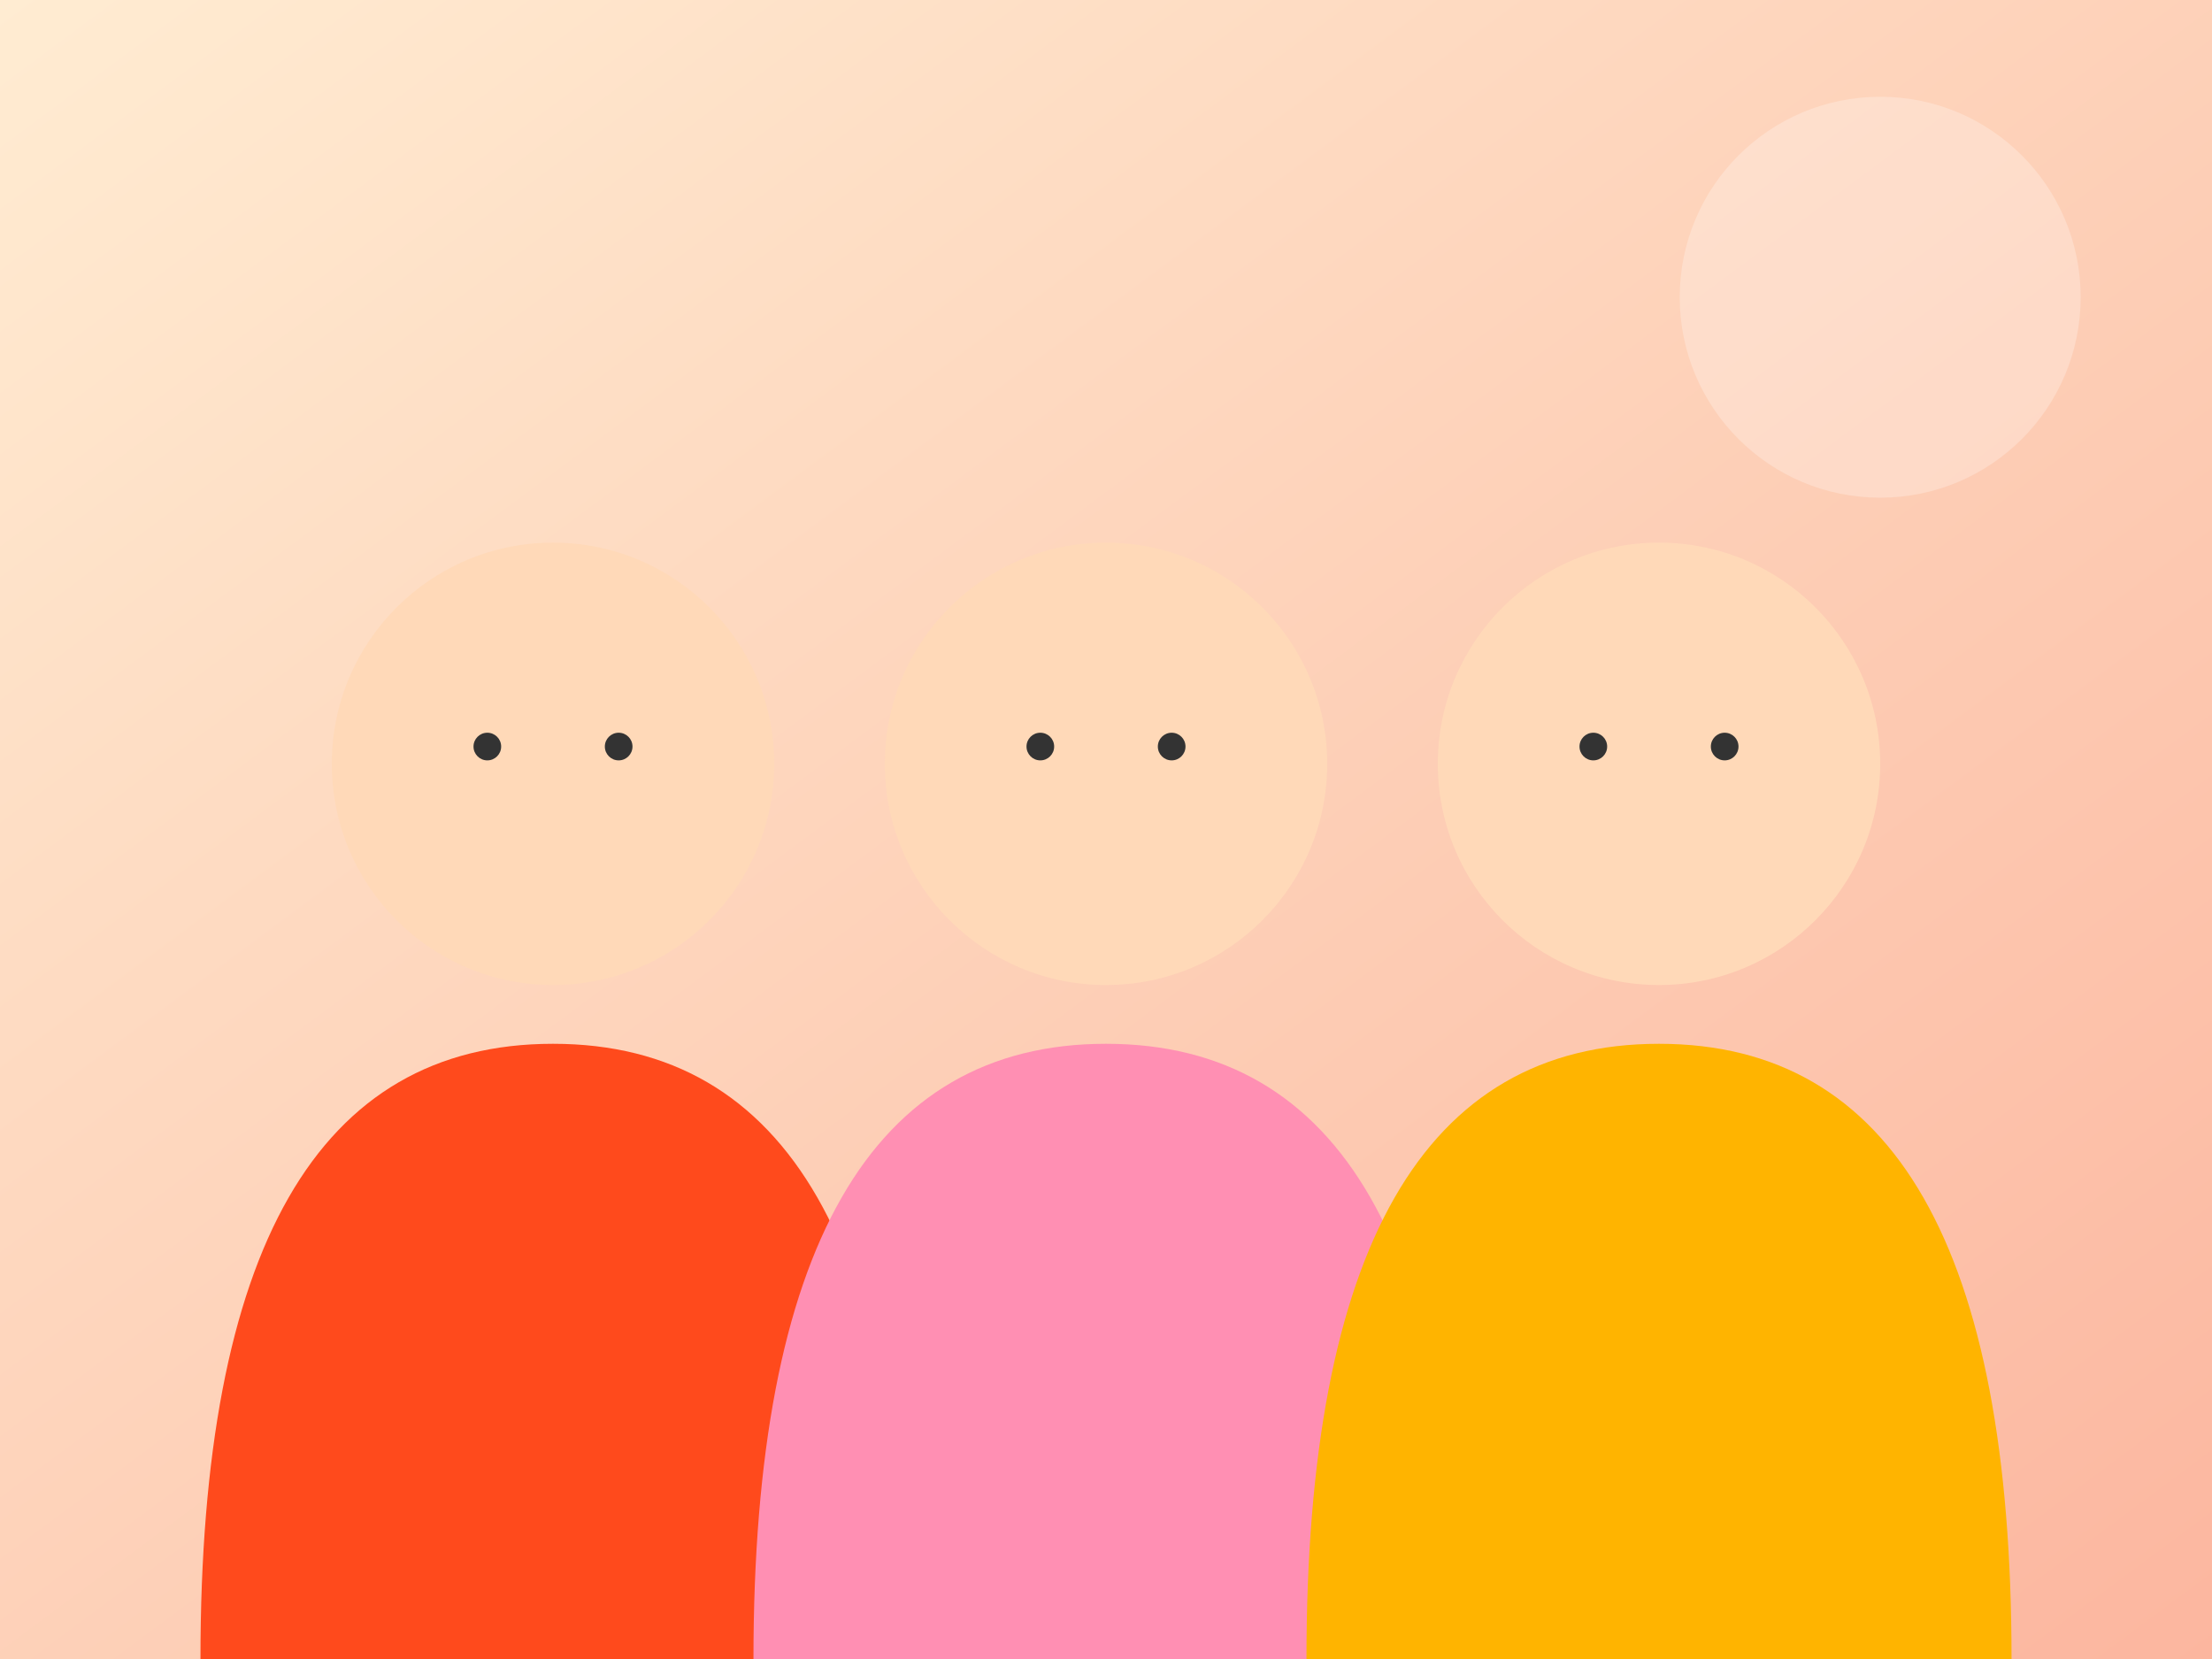
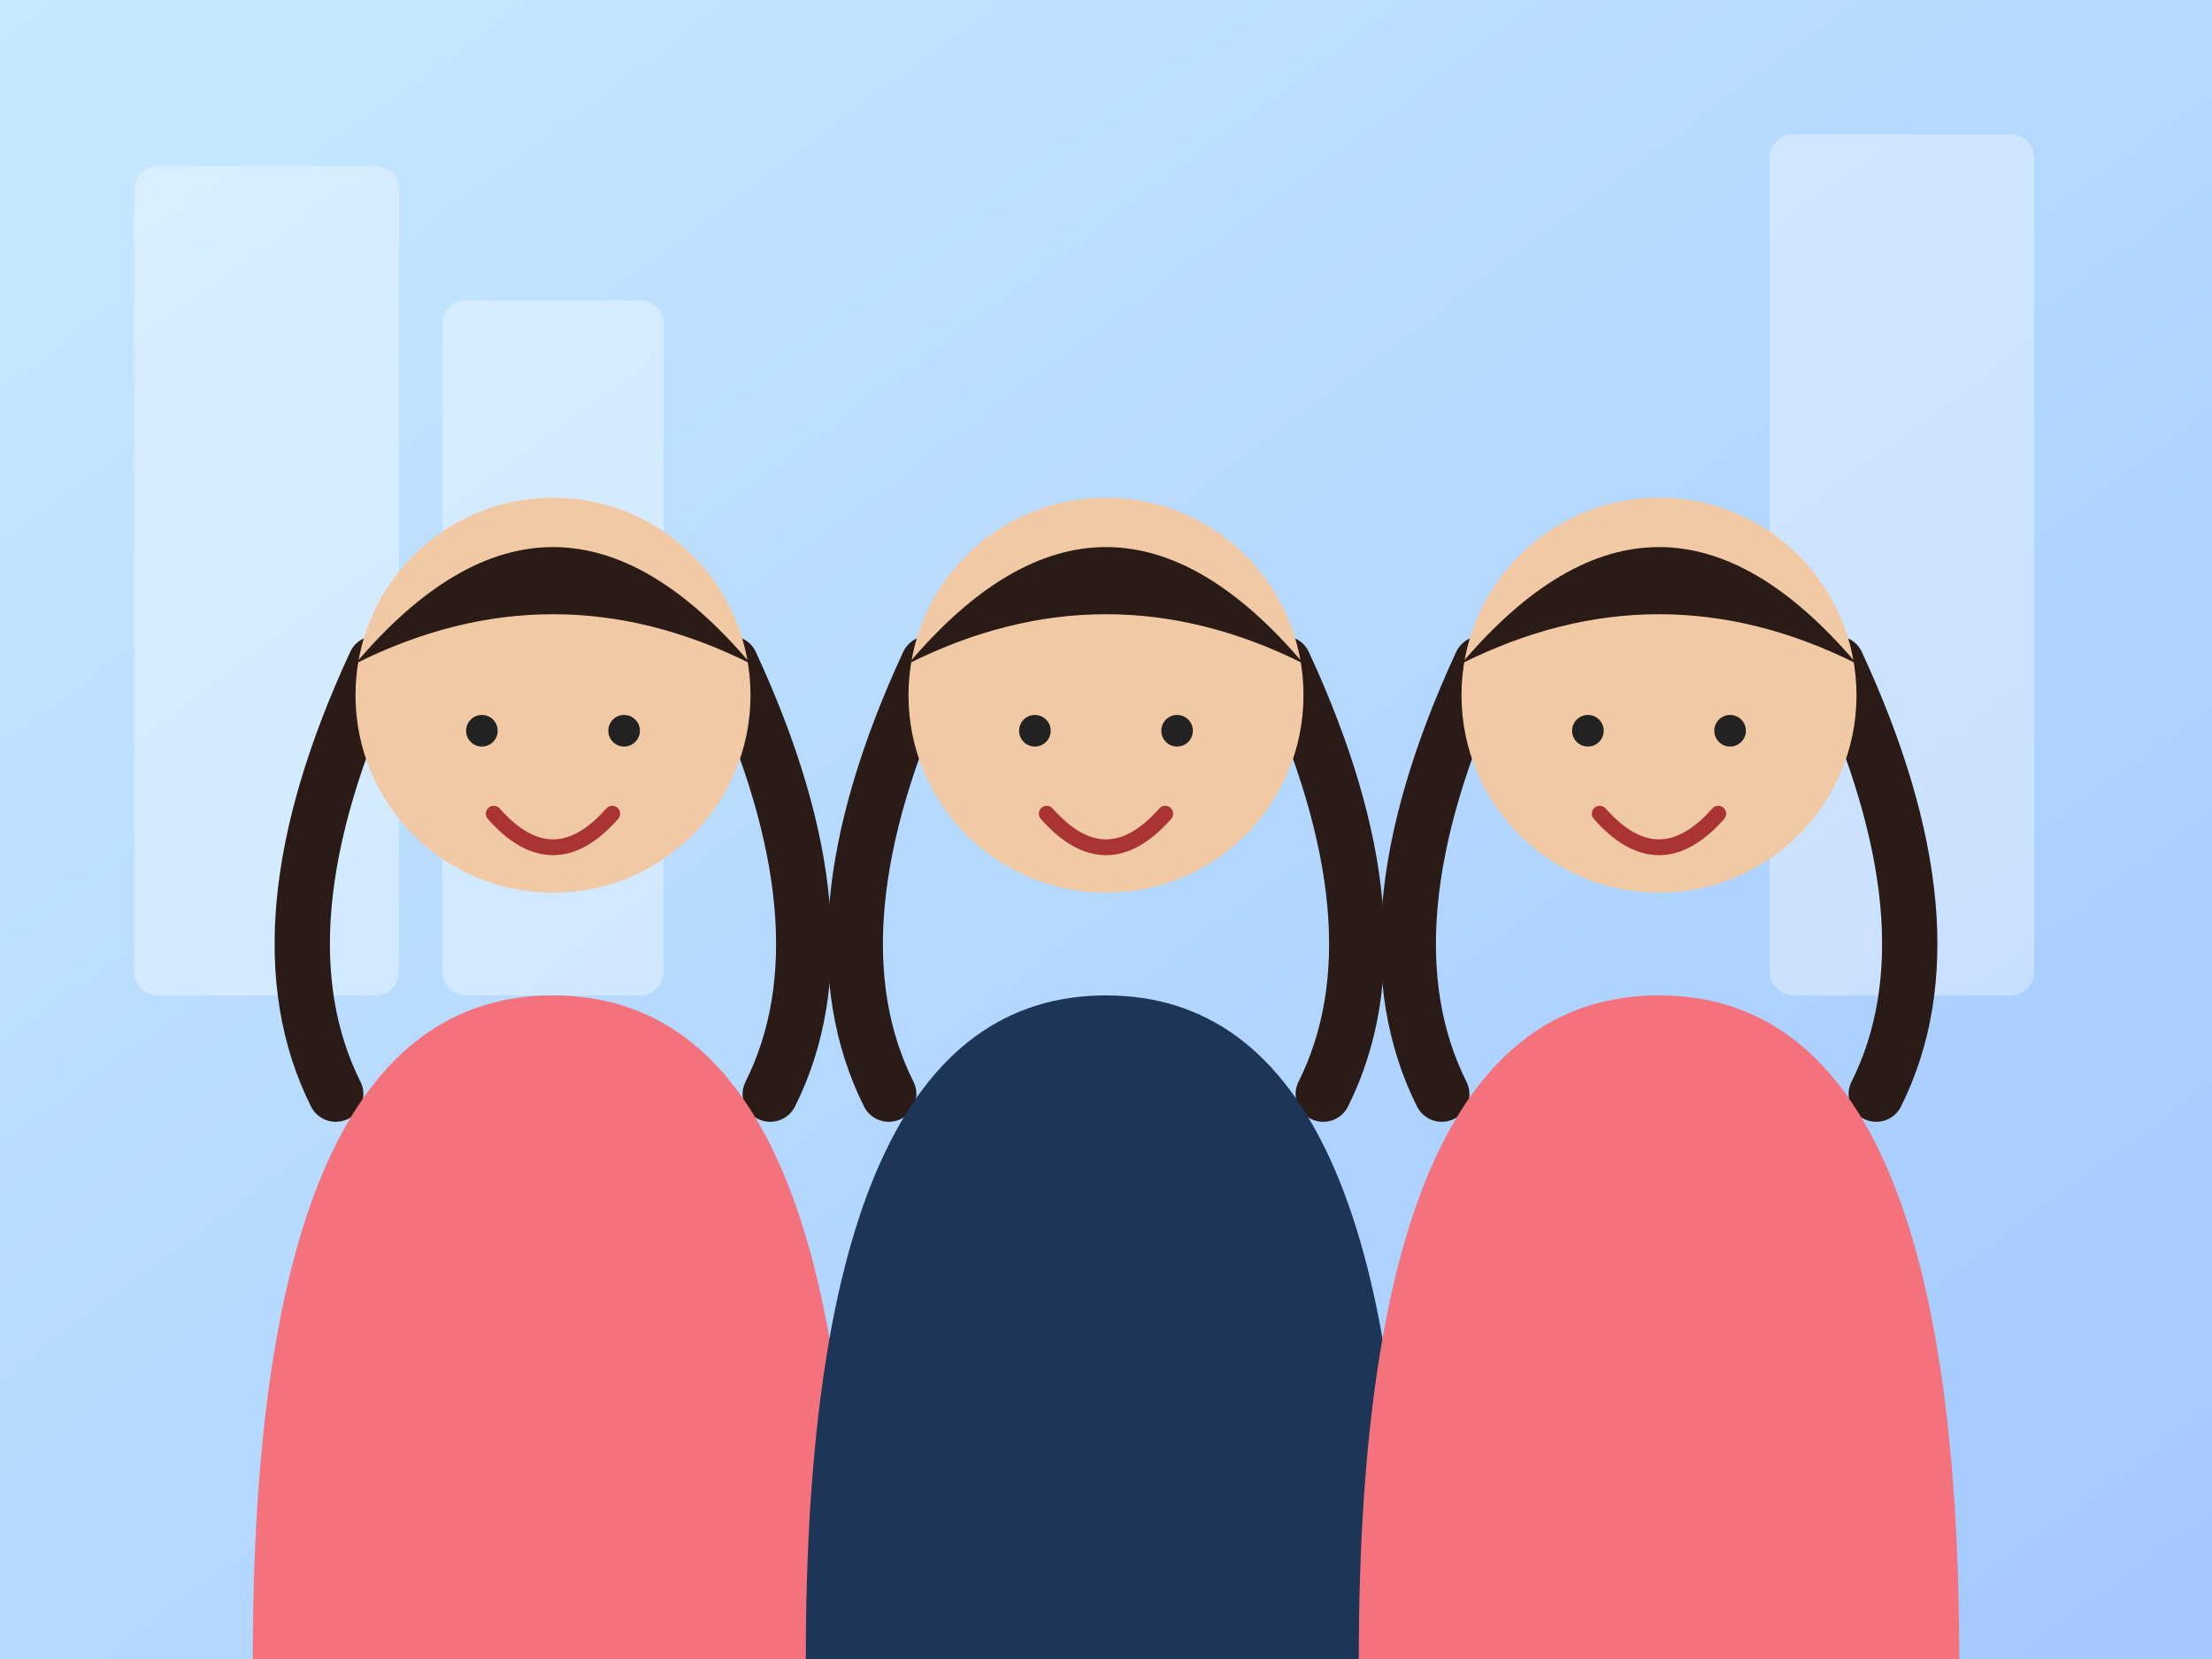
- <svg xmlns="http://www.w3.org/2000/svg" viewBox="0 0 640 480">
+ <svg xmlns="http://www.w3.org/2000/svg" viewBox="0 0 560 420" preserveAspectRatio="xMidYMid slice">
  <defs>
    <linearGradient id="g" x1="0" y1="0" x2="1" y2="1">
-       <stop offset="0" stop-color="#ffecd2" />
-       <stop offset="1" stop-color="#fcb69f" />
+       <stop offset="0" stop-color="#c7e9ff" />
+       <stop offset="1" stop-color="#a2c8ff" />
    </linearGradient>
  </defs>
-   <rect width="640" height="480" fill="url(#g)" />
-   <circle cx="544" cy="86" r="58" fill="#fff" opacity=".25" />
-   <circle cx="160" cy="221" r="64" fill="#ffd9b8" />
-   <path d="M58 480 Q58 302 160 302 Q262 302 262 480Z" fill="#ff4a1c" />
-   <circle cx="141" cy="216" r="4" fill="#333" />
-   <circle cx="179" cy="216" r="4" fill="#333" />
-   <circle cx="320" cy="221" r="64" fill="#ffd9b8" />
-   <path d="M218 480 Q218 302 320 302 Q422 302 422 480Z" fill="#ff8fb3" />
-   <circle cx="301" cy="216" r="4" fill="#333" />
-   <circle cx="339" cy="216" r="4" fill="#333" />
-   <circle cx="480" cy="221" r="64" fill="#ffd9b8" />
-   <path d="M378 480 Q378 302 480 302 Q582 302 582 480Z" fill="#ffb400" />
-   <circle cx="461" cy="216" r="4" fill="#333" />
-   <circle cx="499" cy="216" r="4" fill="#333" />
+   <rect width="560" height="420" fill="url(#g)" />
+   <g opacity=".35" fill="#fff">
+     <rect x="34" y="42" width="67" height="210" rx="6" />
+     <rect x="112" y="76" width="56" height="176" rx="6" />
+     <rect x="448" y="34" width="67" height="218" rx="6" />
+   </g>
+   <path d="M95 168 Q64 235 85 277" stroke="#2b1b17" stroke-width="14" fill="none" stroke-linecap="round" />
+   <path d="M185 168 Q216 235 195 277" stroke="#2b1b17" stroke-width="14" fill="none" stroke-linecap="round" />
+   <circle cx="140" cy="176" r="50" fill="#f2c9a5" />
+   <path d="M90 168 Q140 109 190 168 Q140 143 90 168Z" fill="#2b1b17" />
+   <circle cx="122" cy="185" r="4" fill="#222" />
+   <circle cx="158" cy="185" r="4" fill="#222" />
+   <path d="M125 206 Q140 223 155 206" stroke="#a33" stroke-width="4" fill="none" stroke-linecap="round" />
+   <path d="M64 420 Q64 252 140 252 Q216 252 216 420Z" fill="#f4727c" />
+   <path d="M235 168 Q204 235 225 277" stroke="#2b1b17" stroke-width="14" fill="none" stroke-linecap="round" />
+   <path d="M325 168 Q356 235 335 277" stroke="#2b1b17" stroke-width="14" fill="none" stroke-linecap="round" />
+   <circle cx="280" cy="176" r="50" fill="#f2c9a5" />
+   <path d="M230 168 Q280 109 330 168 Q280 143 230 168Z" fill="#2b1b17" />
+   <circle cx="262" cy="185" r="4" fill="#222" />
+   <circle cx="298" cy="185" r="4" fill="#222" />
+   <path d="M265 206 Q280 223 295 206" stroke="#a33" stroke-width="4" fill="none" stroke-linecap="round" />
+   <path d="M204 420 Q204 252 280 252 Q356 252 356 420Z" fill="#1d3557" />
+   <path d="M375 168 Q344 235 365 277" stroke="#2b1b17" stroke-width="14" fill="none" stroke-linecap="round" />
+   <path d="M465 168 Q496 235 475 277" stroke="#2b1b17" stroke-width="14" fill="none" stroke-linecap="round" />
+   <circle cx="420" cy="176" r="50" fill="#f2c9a5" />
+   <path d="M370 168 Q420 109 470 168 Q420 143 370 168Z" fill="#2b1b17" />
+   <circle cx="402" cy="185" r="4" fill="#222" />
+   <circle cx="438" cy="185" r="4" fill="#222" />
+   <path d="M405 206 Q420 223 435 206" stroke="#a33" stroke-width="4" fill="none" stroke-linecap="round" />
+   <path d="M344 420 Q344 252 420 252 Q496 252 496 420Z" fill="#f4727c" />
</svg>
